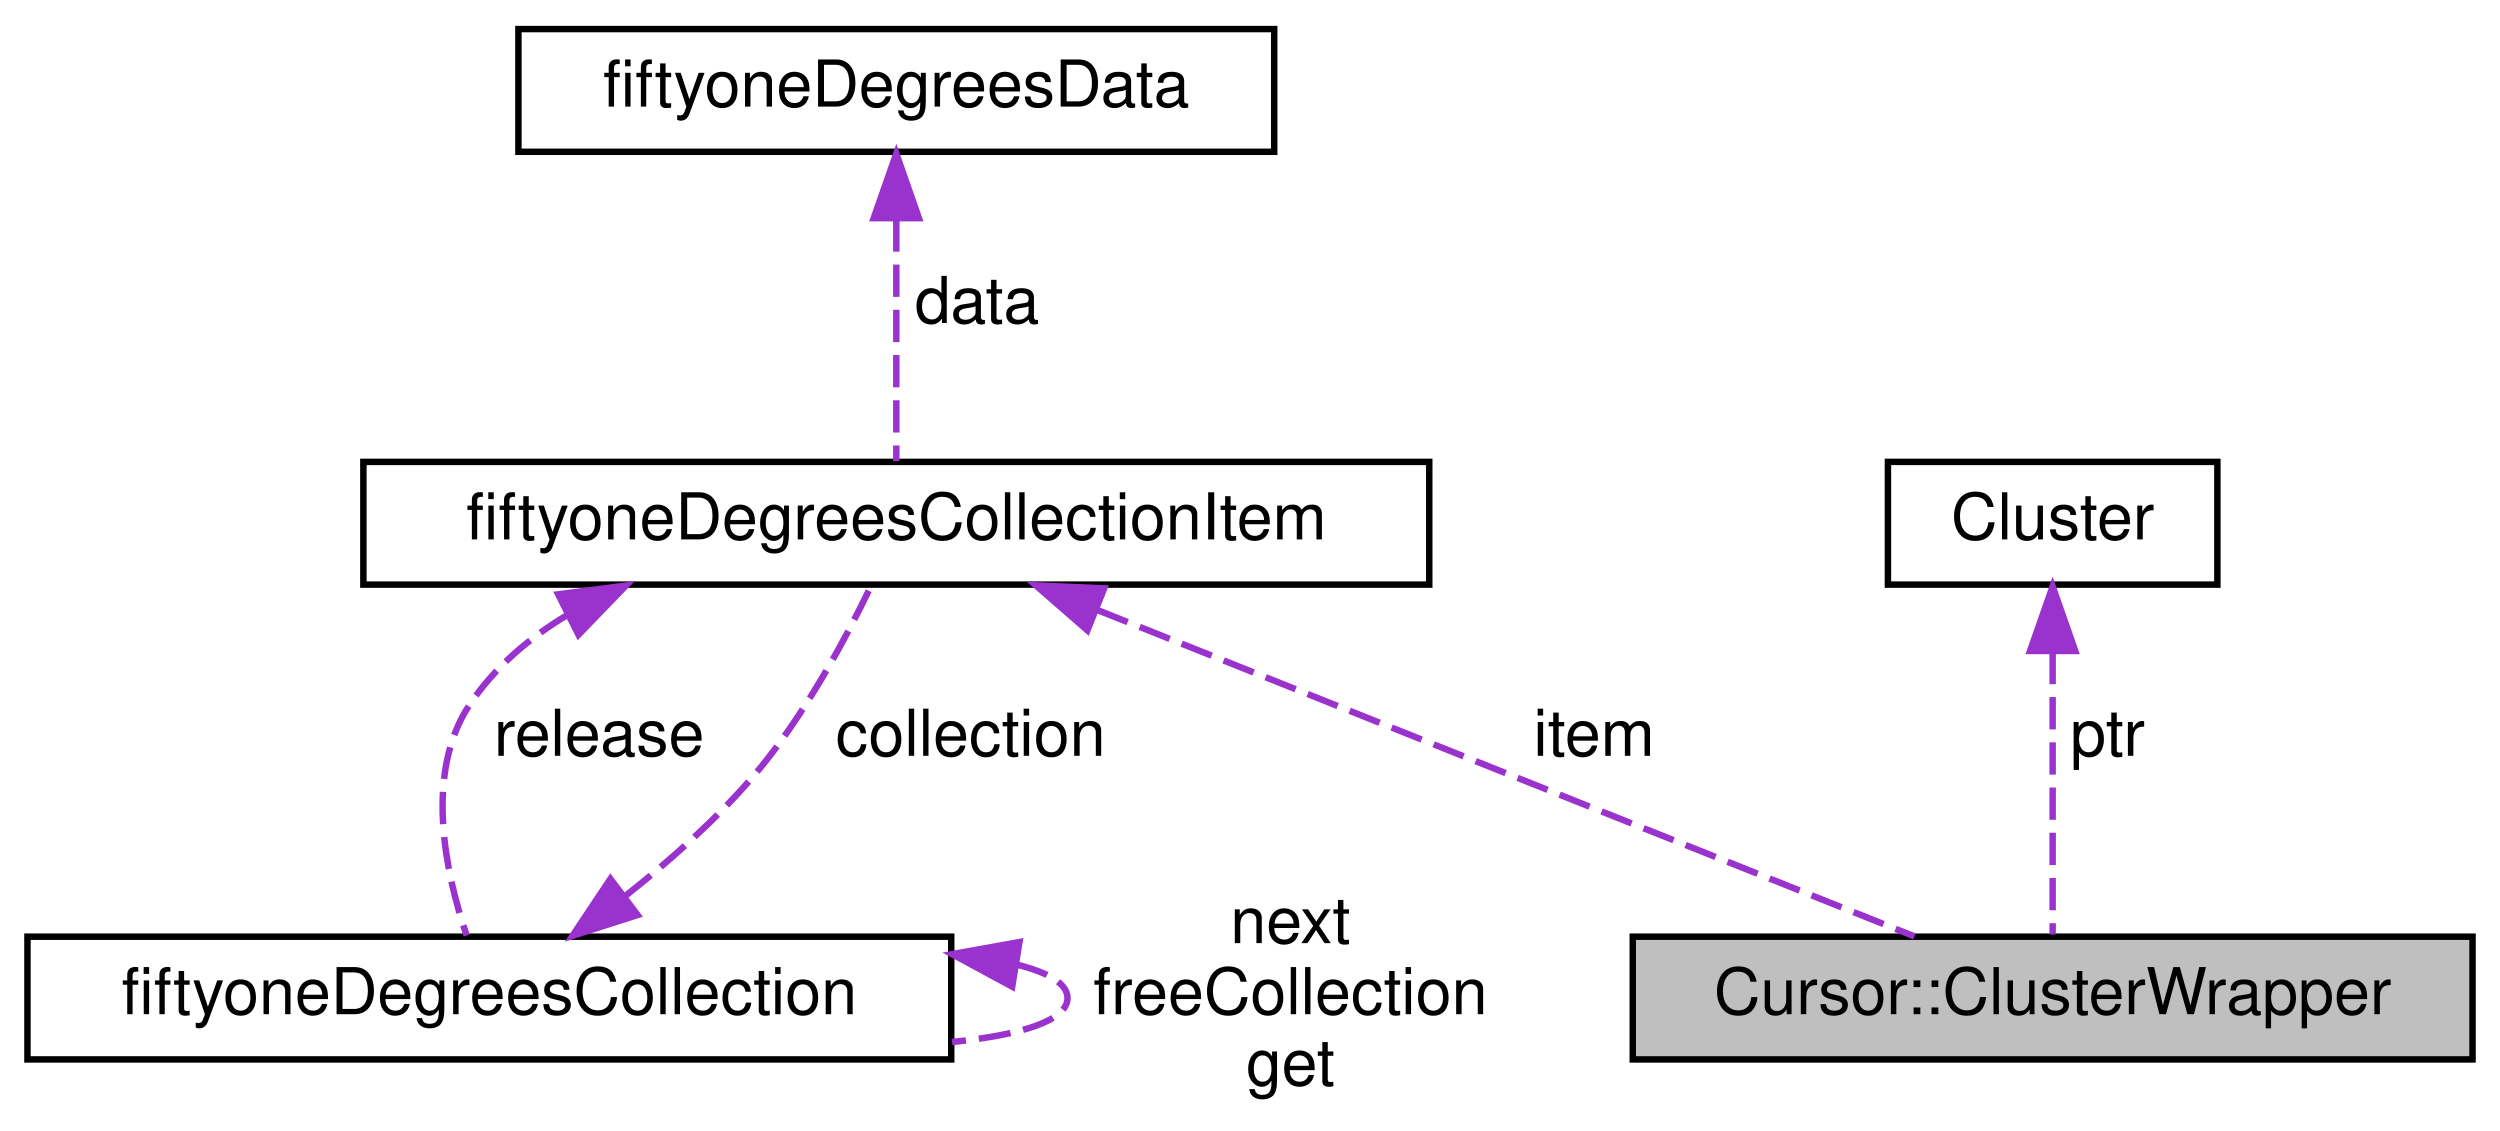
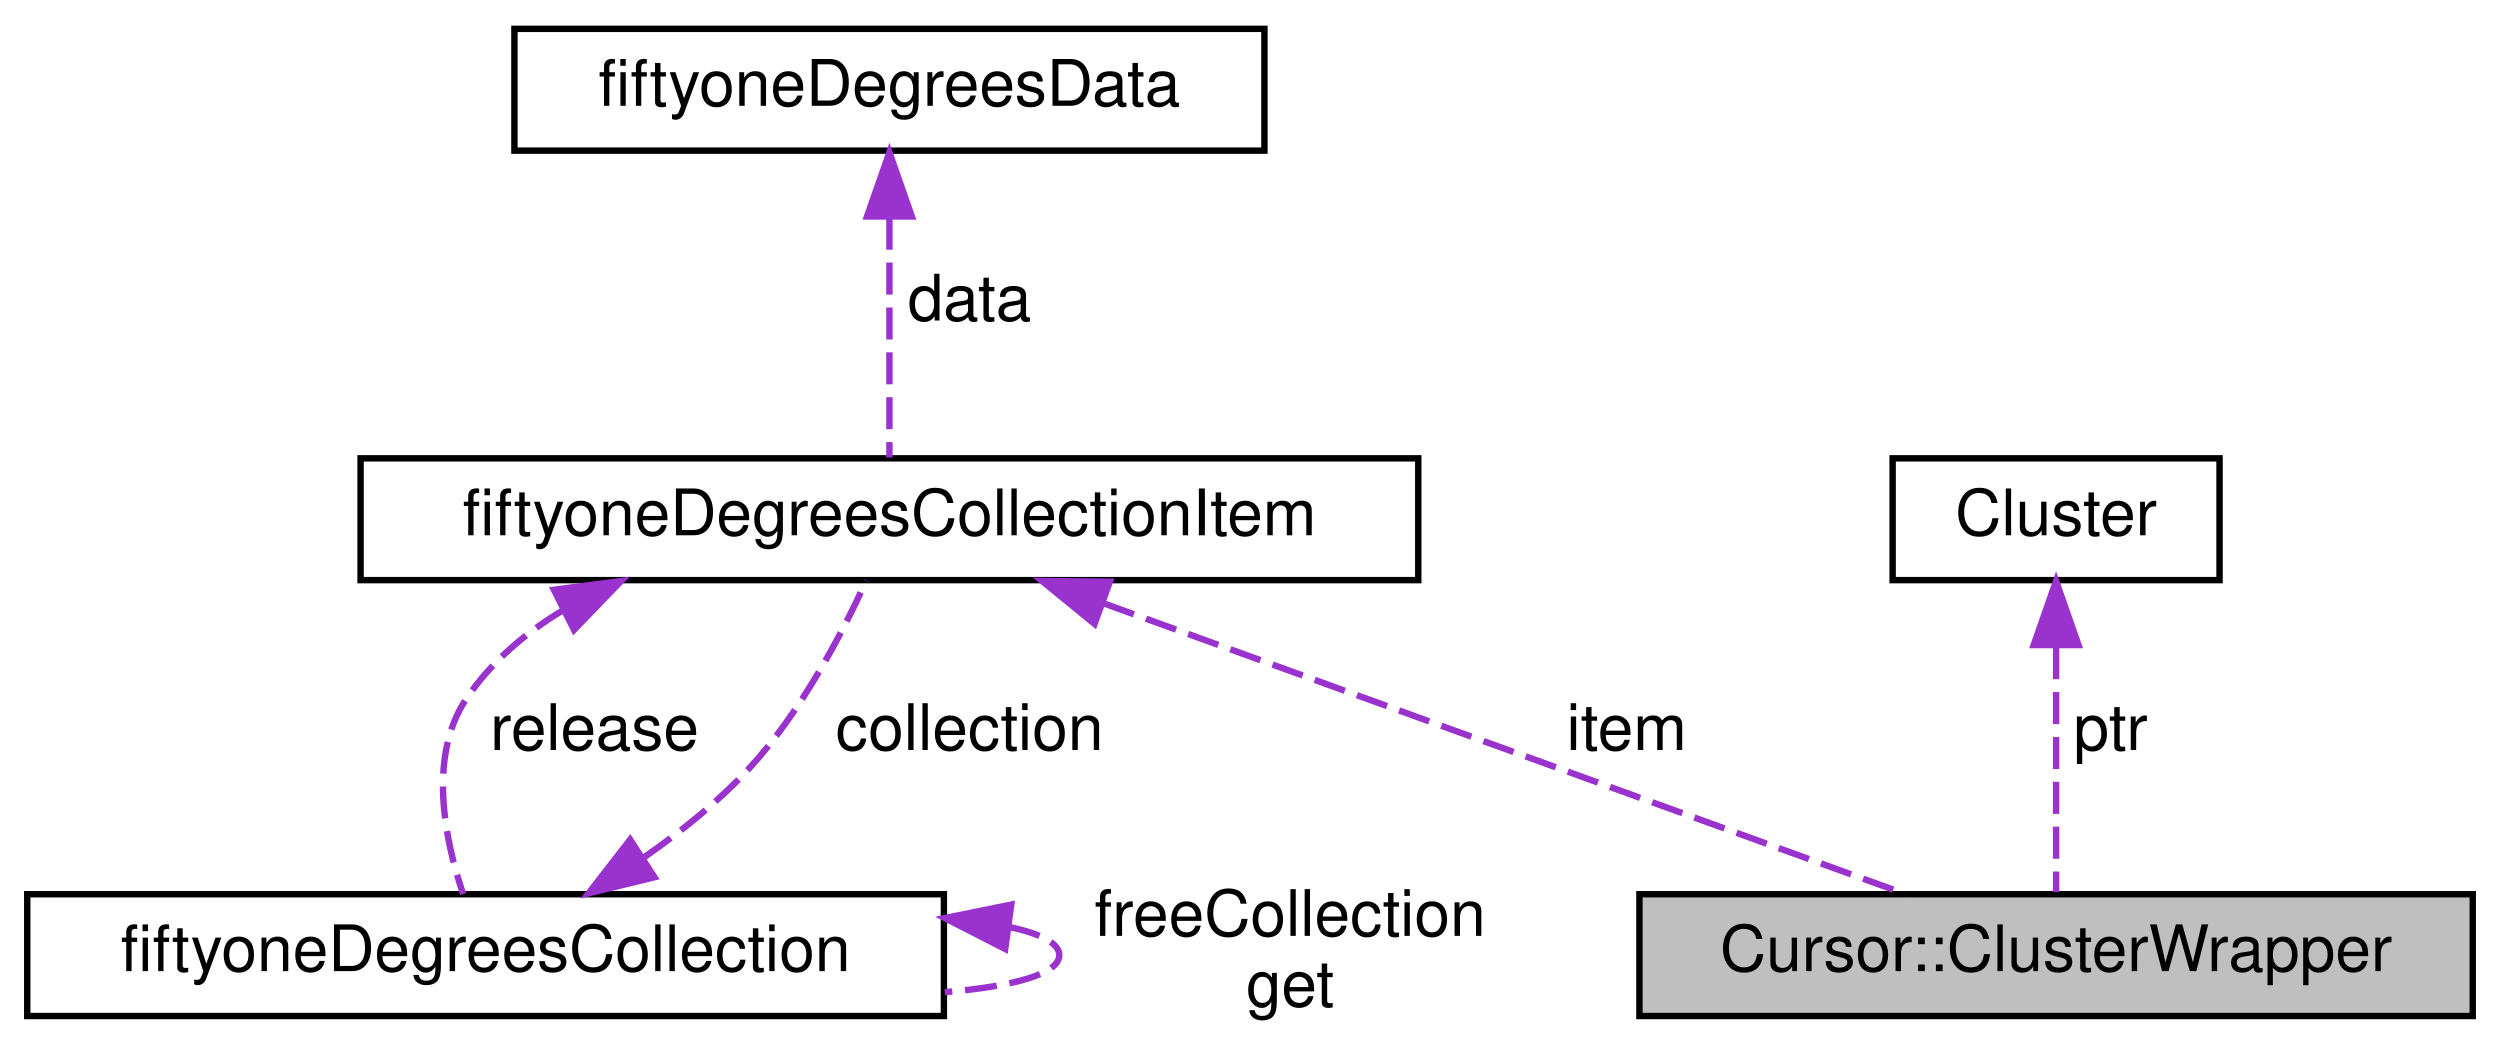
- <svg xmlns="http://www.w3.org/2000/svg" xmlns:xlink="http://www.w3.org/1999/xlink" width="387pt" height="175pt" viewBox="0.00 0.00 386.50 175.00">
-   <g id="graph0" class="graph" transform="scale(1 1) rotate(0) translate(4 171)">
+ <svg xmlns="http://www.w3.org/2000/svg" xmlns:xlink="http://www.w3.org/1999/xlink" width="390pt" height="164pt" viewBox="0.00 0.00 389.50 164.00">
+   <g id="graph0" class="graph" transform="scale(1 1) rotate(0) translate(4 160)">
    <g id="node1" class="node">
      <g id="a_node1">
        <a xlink:title=" ">
-           <polygon fill="#bfbfbf" stroke="black" points="248.5,-7 248.5,-26 378.5,-26 378.5,-7 248.5,-7" />
-           <text text-anchor="middle" x="313.5" y="-14" font-family="Helvetica,sans-Serif" font-size="10.00">Cursor::ClusterWrapper</text>
+           <polygon fill="#bfbfbf" stroke="black" points="251.5,-1.5 251.5,-20.5 381.5,-20.5 381.5,-1.5 251.5,-1.5" />
+           <text text-anchor="middle" x="316.5" y="-8.5" font-family="Helvetica,sans-Serif" font-size="10.00">Cursor::ClusterWrapper</text>
        </a>
      </g>
    </g>
    <g id="node2" class="node">
      <g id="a_node2">
        <a xlink:href="structfiftyone_degrees_collection_item.html" target="_top" xlink:title="Used to store a handle to the underlying item that could be used to release the item when it's finish...">
-           <polygon fill="none" stroke="black" points="52,-80.5 52,-99.5 217,-99.5 217,-80.5 52,-80.5" />
-           <text text-anchor="middle" x="134.5" y="-87.5" font-family="Helvetica,sans-Serif" font-size="10.00">fiftyoneDegreesCollectionItem</text>
+           <polygon fill="none" stroke="black" points="52,-69.5 52,-88.5 217,-88.5 217,-69.5 52,-69.5" />
+           <text text-anchor="middle" x="134.5" y="-76.5" font-family="Helvetica,sans-Serif" font-size="10.00">fiftyoneDegreesCollectionItem</text>
        </a>
      </g>
    </g>
    <g id="edge1" class="edge">
-       <path fill="none" stroke="#9a32cd" stroke-dasharray="5,2" d="M165.67,-76.55C201.89,-62.08 260.69,-38.59 292.11,-26.04" />
-       <polygon fill="#9a32cd" stroke="#9a32cd" points="164.08,-73.42 156.09,-80.38 166.68,-79.92 164.08,-73.42" />
-       <text text-anchor="middle" x="242.5" y="-54" font-family="Helvetica,sans-Serif" font-size="10.00"> item</text>
+       <path fill="none" stroke="#9a32cd" stroke-dasharray="5,2" d="M167.94,-65.87C204.2,-52.72 261.17,-32.07 292.99,-20.53" />
+       <polygon fill="#9a32cd" stroke="#9a32cd" points="166.5,-62.67 158.29,-69.37 168.89,-69.25 166.5,-62.67" />
+       <text text-anchor="middle" x="249.5" y="-43" font-family="Helvetica,sans-Serif" font-size="10.00"> item</text>
    </g>
    <g id="node3" class="node">
      <g id="a_node3">
        <a xlink:href="structfiftyone_degrees_collection.html" target="_top" xlink:title="All the shared methods and fields required by file, memory and cached collections.">
-           <polygon fill="none" stroke="black" points="0,-7 0,-26 143,-26 143,-7 0,-7" />
-           <text text-anchor="middle" x="71.5" y="-14" font-family="Helvetica,sans-Serif" font-size="10.00">fiftyoneDegreesCollection</text>
+           <polygon fill="none" stroke="black" points="0,-1.5 0,-20.5 143,-20.5 143,-1.5 0,-1.5" />
+           <text text-anchor="middle" x="71.5" y="-8.5" font-family="Helvetica,sans-Serif" font-size="10.00">fiftyoneDegreesCollection</text>
        </a>
      </g>
    </g>
    <g id="edge3" class="edge">
-       <path fill="none" stroke="#9a32cd" stroke-dasharray="5,2" d="M83.59,-75.81C77.65,-72.25 72.35,-67.73 68.5,-62 61.34,-51.33 64.72,-35.79 67.99,-26.18" />
-       <polygon fill="#9a32cd" stroke="#9a32cd" points="82.15,-79 92.66,-80.36 85.3,-72.74 82.15,-79" />
-       <text text-anchor="middle" x="88.5" y="-54" font-family="Helvetica,sans-Serif" font-size="10.00"> release</text>
+       <path fill="none" stroke="#9a32cd" stroke-dasharray="5,2" d="M83.59,-64.81C77.65,-61.25 72.35,-56.73 68.5,-51 62.44,-41.98 65.13,-29 68,-20.53" />
+       <polygon fill="#9a32cd" stroke="#9a32cd" points="82.15,-68 92.66,-69.36 85.3,-61.74 82.15,-68" />
+       <text text-anchor="middle" x="88.5" y="-43" font-family="Helvetica,sans-Serif" font-size="10.00"> release</text>
    </g>
    <g id="edge2" class="edge">
-       <path fill="none" stroke="#9a32cd" stroke-dasharray="5,2" d="M92.61,-32.35C99.43,-37.75 106.72,-44.21 112.5,-51 120.21,-60.06 126.69,-72.19 130.58,-80.28" />
-       <polygon fill="#9a32cd" stroke="#9a32cd" points="94.45,-29.36 84.36,-26.13 90.24,-34.95 94.45,-29.36" />
-       <text text-anchor="middle" x="146" y="-54" font-family="Helvetica,sans-Serif" font-size="10.00"> collection</text>
+       <path fill="none" stroke="#9a32cd" stroke-dasharray="5,2" d="M96.33,-26.33C102.04,-30.31 107.81,-34.94 112.5,-40 120.69,-48.83 127.15,-61.23 130.9,-69.44" />
+       <polygon fill="#9a32cd" stroke="#9a32cd" points="97.85,-23.15 87.56,-20.65 94.05,-29.02 97.85,-23.15" />
+       <text text-anchor="middle" x="147" y="-43" font-family="Helvetica,sans-Serif" font-size="10.00"> collection</text>
    </g>
    <g id="edge4" class="edge">
-       <path fill="none" stroke="#9a32cd" stroke-dasharray="5,2" d="M153.11,-21.69C158.04,-20.46 161,-18.73 161,-16.5 161,-13.02 153.79,-10.76 143.13,-9.7" />
-       <polygon fill="#9a32cd" stroke="#9a32cd" points="152.44,-18.26 143.13,-23.3 153.56,-25.17 152.44,-18.26" />
-       <text text-anchor="middle" x="195.5" y="-25" font-family="Helvetica,sans-Serif" font-size="10.00"> next</text>
-       <text text-anchor="middle" x="195.5" y="-14" font-family="Helvetica,sans-Serif" font-size="10.00">freeCollection</text>
-       <text text-anchor="middle" x="195.5" y="-3" font-family="Helvetica,sans-Serif" font-size="10.00">get</text>
+       <path fill="none" stroke="#9a32cd" stroke-dasharray="5,2" d="M153.11,-15.41C158.04,-14.36 161,-12.89 161,-11 161,-8.04 153.79,-6.12 143.13,-5.22" />
+       <polygon fill="#9a32cd" stroke="#9a32cd" points="152.56,-11.96 143.13,-16.78 153.51,-18.89 152.56,-11.96" />
+       <text text-anchor="middle" x="197" y="-14" font-family="Helvetica,sans-Serif" font-size="10.00"> freeCollection</text>
+       <text text-anchor="middle" x="197" y="-3" font-family="Helvetica,sans-Serif" font-size="10.00">get</text>
    </g>
    <g id="node4" class="node">
      <g id="a_node4">
        <a xlink:href="structfiftyone_degrees_data.html" target="_top" xlink:title="Data structure used for reusing memory which may have been allocated in a previous operation.">
-           <polygon fill="none" stroke="black" points="76,-147.5 76,-166.5 193,-166.5 193,-147.5 76,-147.5" />
-           <text text-anchor="middle" x="134.5" y="-154.5" font-family="Helvetica,sans-Serif" font-size="10.00">fiftyoneDegreesData</text>
+           <polygon fill="none" stroke="black" points="76,-136.5 76,-155.5 193,-155.5 193,-136.5 76,-136.5" />
+           <text text-anchor="middle" x="134.5" y="-143.5" font-family="Helvetica,sans-Serif" font-size="10.00">fiftyoneDegreesData</text>
        </a>
      </g>
    </g>
    <g id="edge5" class="edge">
-       <path fill="none" stroke="#9a32cd" stroke-dasharray="5,2" d="M134.5,-137.04C134.5,-124.67 134.5,-109.12 134.5,-99.63" />
-       <polygon fill="#9a32cd" stroke="#9a32cd" points="131,-137.23 134.5,-147.23 138,-137.23 131,-137.23" />
-       <text text-anchor="middle" x="147" y="-121" font-family="Helvetica,sans-Serif" font-size="10.00"> data</text>
+       <path fill="none" stroke="#9a32cd" stroke-dasharray="5,2" d="M134.5,-126.04C134.5,-113.67 134.5,-98.12 134.5,-88.63" />
+       <polygon fill="#9a32cd" stroke="#9a32cd" points="131,-126.23 134.5,-136.23 138,-126.23 131,-126.23" />
+       <text text-anchor="middle" x="147" y="-110" font-family="Helvetica,sans-Serif" font-size="10.00"> data</text>
    </g>
    <g id="node5" class="node">
      <g id="a_node5">
        <a xlink:href="struct_cluster.html" target="_top" xlink:title=" ">
-           <polygon fill="none" stroke="black" points="288,-80.5 288,-99.5 339,-99.5 339,-80.5 288,-80.5" />
-           <text text-anchor="middle" x="313.5" y="-87.5" font-family="Helvetica,sans-Serif" font-size="10.00">Cluster</text>
+           <polygon fill="none" stroke="black" points="291,-69.5 291,-88.5 342,-88.5 342,-69.5 291,-69.5" />
+           <text text-anchor="middle" x="316.5" y="-76.5" font-family="Helvetica,sans-Serif" font-size="10.00">Cluster</text>
        </a>
      </g>
    </g>
    <g id="edge6" class="edge">
-       <path fill="none" stroke="#9a32cd" stroke-dasharray="5,2" d="M313.5,-70.09C313.5,-55.93 313.5,-37.2 313.5,-26.34" />
-       <polygon fill="#9a32cd" stroke="#9a32cd" points="310,-70.23 313.5,-80.23 317,-70.23 310,-70.23" />
-       <text text-anchor="middle" x="322" y="-54" font-family="Helvetica,sans-Serif" font-size="10.00"> ptr</text>
+       <path fill="none" stroke="#9a32cd" stroke-dasharray="5,2" d="M316.5,-59.04C316.5,-46.47 316.5,-30.56 316.5,-20.84" />
+       <polygon fill="#9a32cd" stroke="#9a32cd" points="313,-59.37 316.5,-69.37 320,-59.37 313,-59.37" />
+       <text text-anchor="middle" x="325" y="-43" font-family="Helvetica,sans-Serif" font-size="10.00"> ptr</text>
    </g>
  </g>
</svg>
